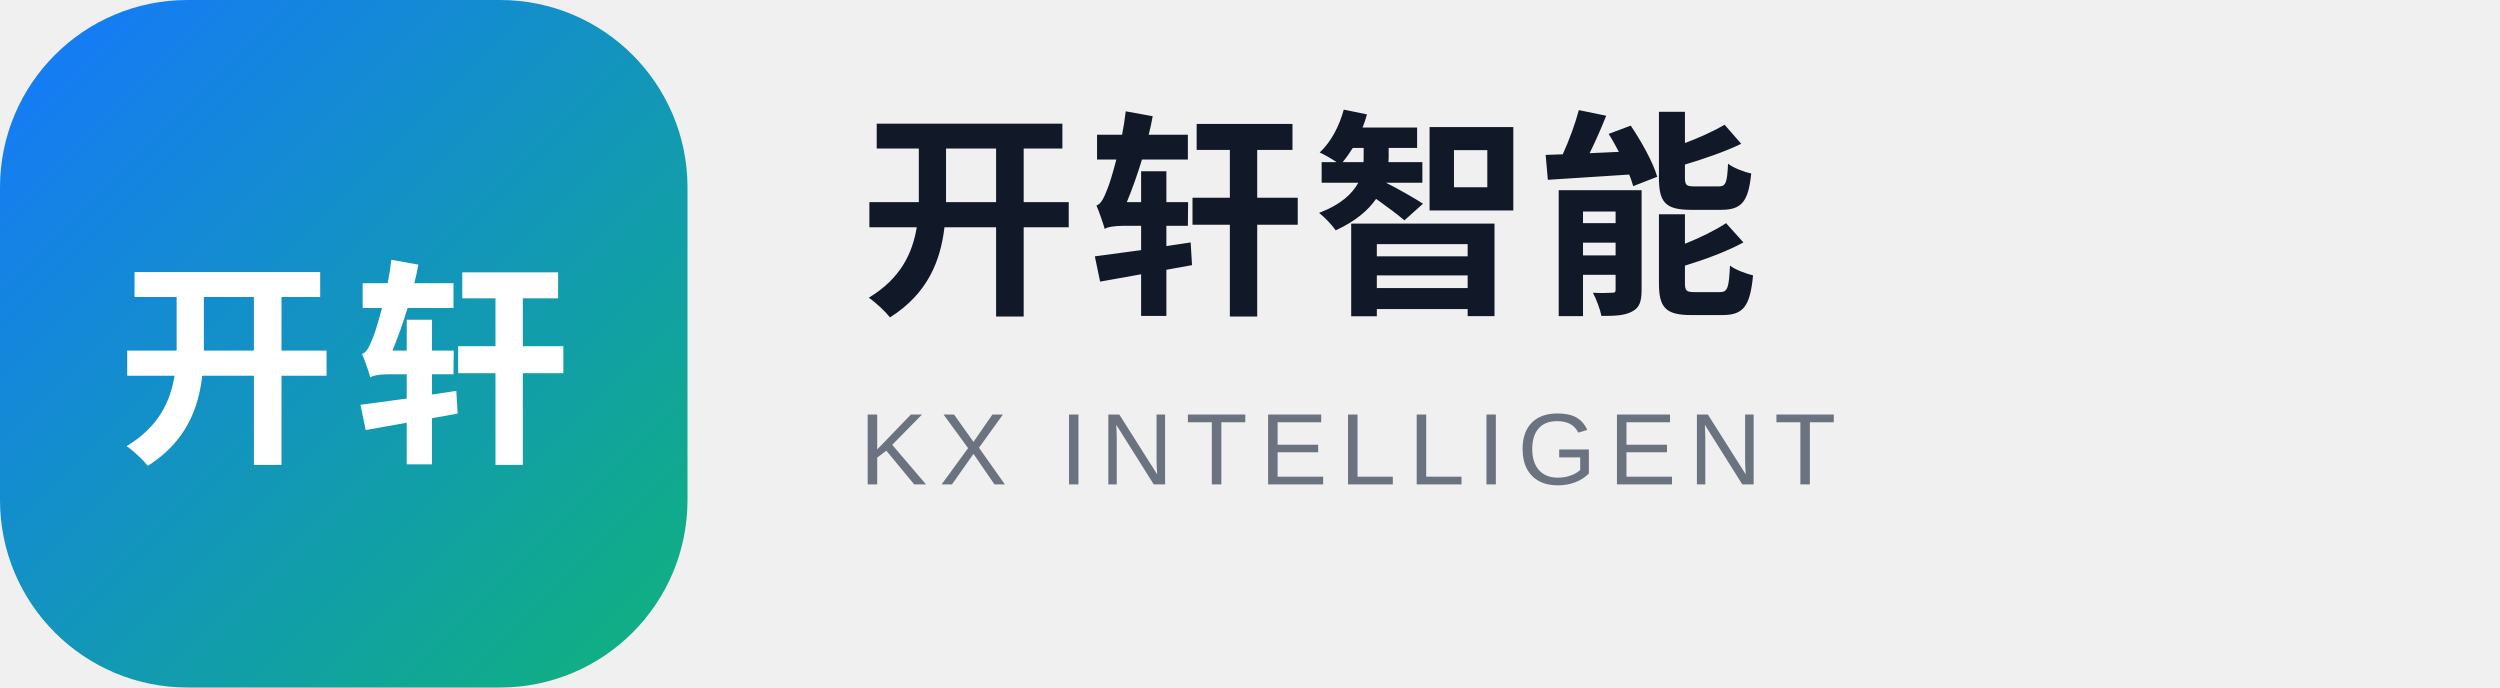
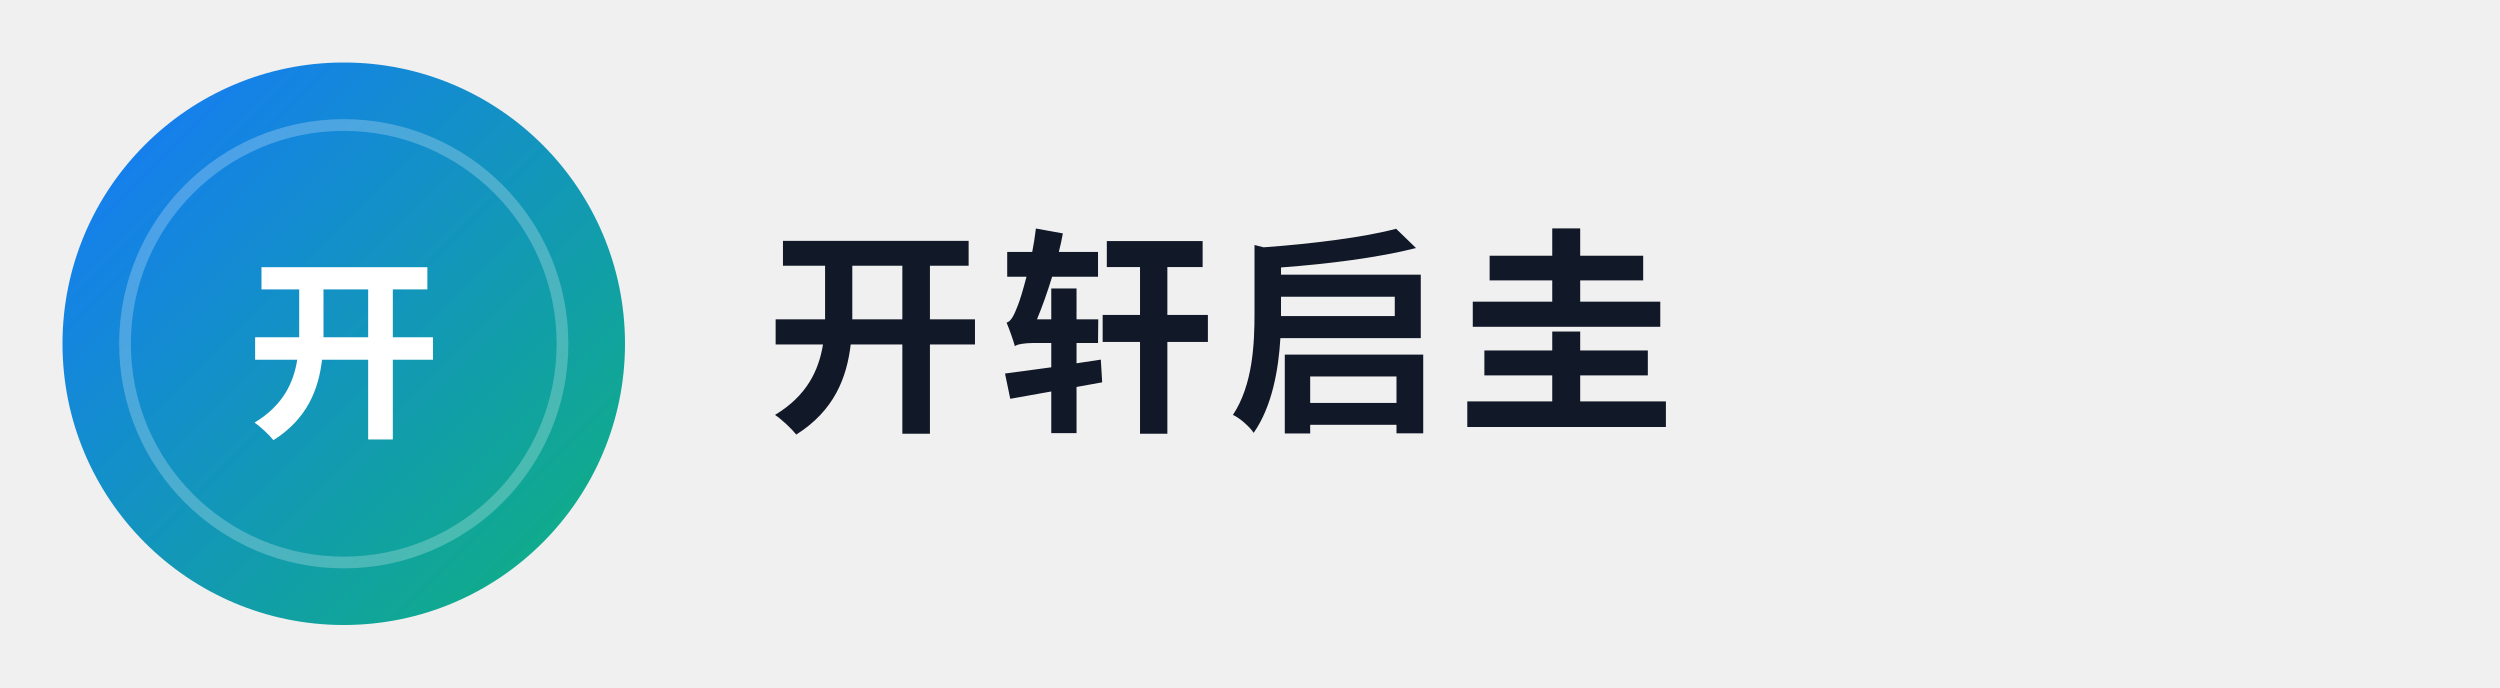
<svg xmlns="http://www.w3.org/2000/svg" width="320" height="88" viewBox="0 0 320 88" role="img" aria-labelledby="title desc">
  <defs>
    <linearGradient id="kxLightGradient" x1="0%" y1="0%" x2="100%" y2="100%">
      <stop offset="0%" stop-color="#1677ff" />
      <stop offset="100%" stop-color="#0fb37a" />
    </linearGradient>
  </defs>
-   <rect x="0" y="0" width="88" height="88" rx="24" fill="url(#kxLightGradient)" />
-   <text x="44" y="57" text-anchor="middle" font-family="'PingFang SC','Microsoft YaHei',sans-serif" font-size="28" font-weight="700" fill="#ffffff" letter-spacing="2">开轩</text>
-   <text x="110" y="38" font-family="'PingFang SC','Microsoft YaHei',sans-serif" font-size="28" font-weight="700" fill="#111827" letter-spacing="1">开轩智能</text>
-   <text x="110" y="62" font-family="'PingFang SC','Microsoft YaHei',Arial,sans-serif" font-size="13" fill="#6b7280" letter-spacing="0.12em">KX INTELLIGENT</text>
+   <circle cx="44" cy="44" r="36" fill="url(#kxLightGradient)" />
+   <circle cx="44" cy="44" r="28" fill="none" stroke="#ffffff" stroke-opacity="0.24" stroke-width="1.5" />
+   <text x="44" y="54" text-anchor="middle" font-family="'PingFang SC','Microsoft YaHei',sans-serif" font-size="25" font-weight="700" fill="#ffffff">开</text>
+   <text x="98" y="53" font-family="'PingFang SC','Microsoft YaHei',sans-serif" font-size="28" font-weight="700" fill="#111827" letter-spacing="1.5">开轩启圭</text>
</svg>
